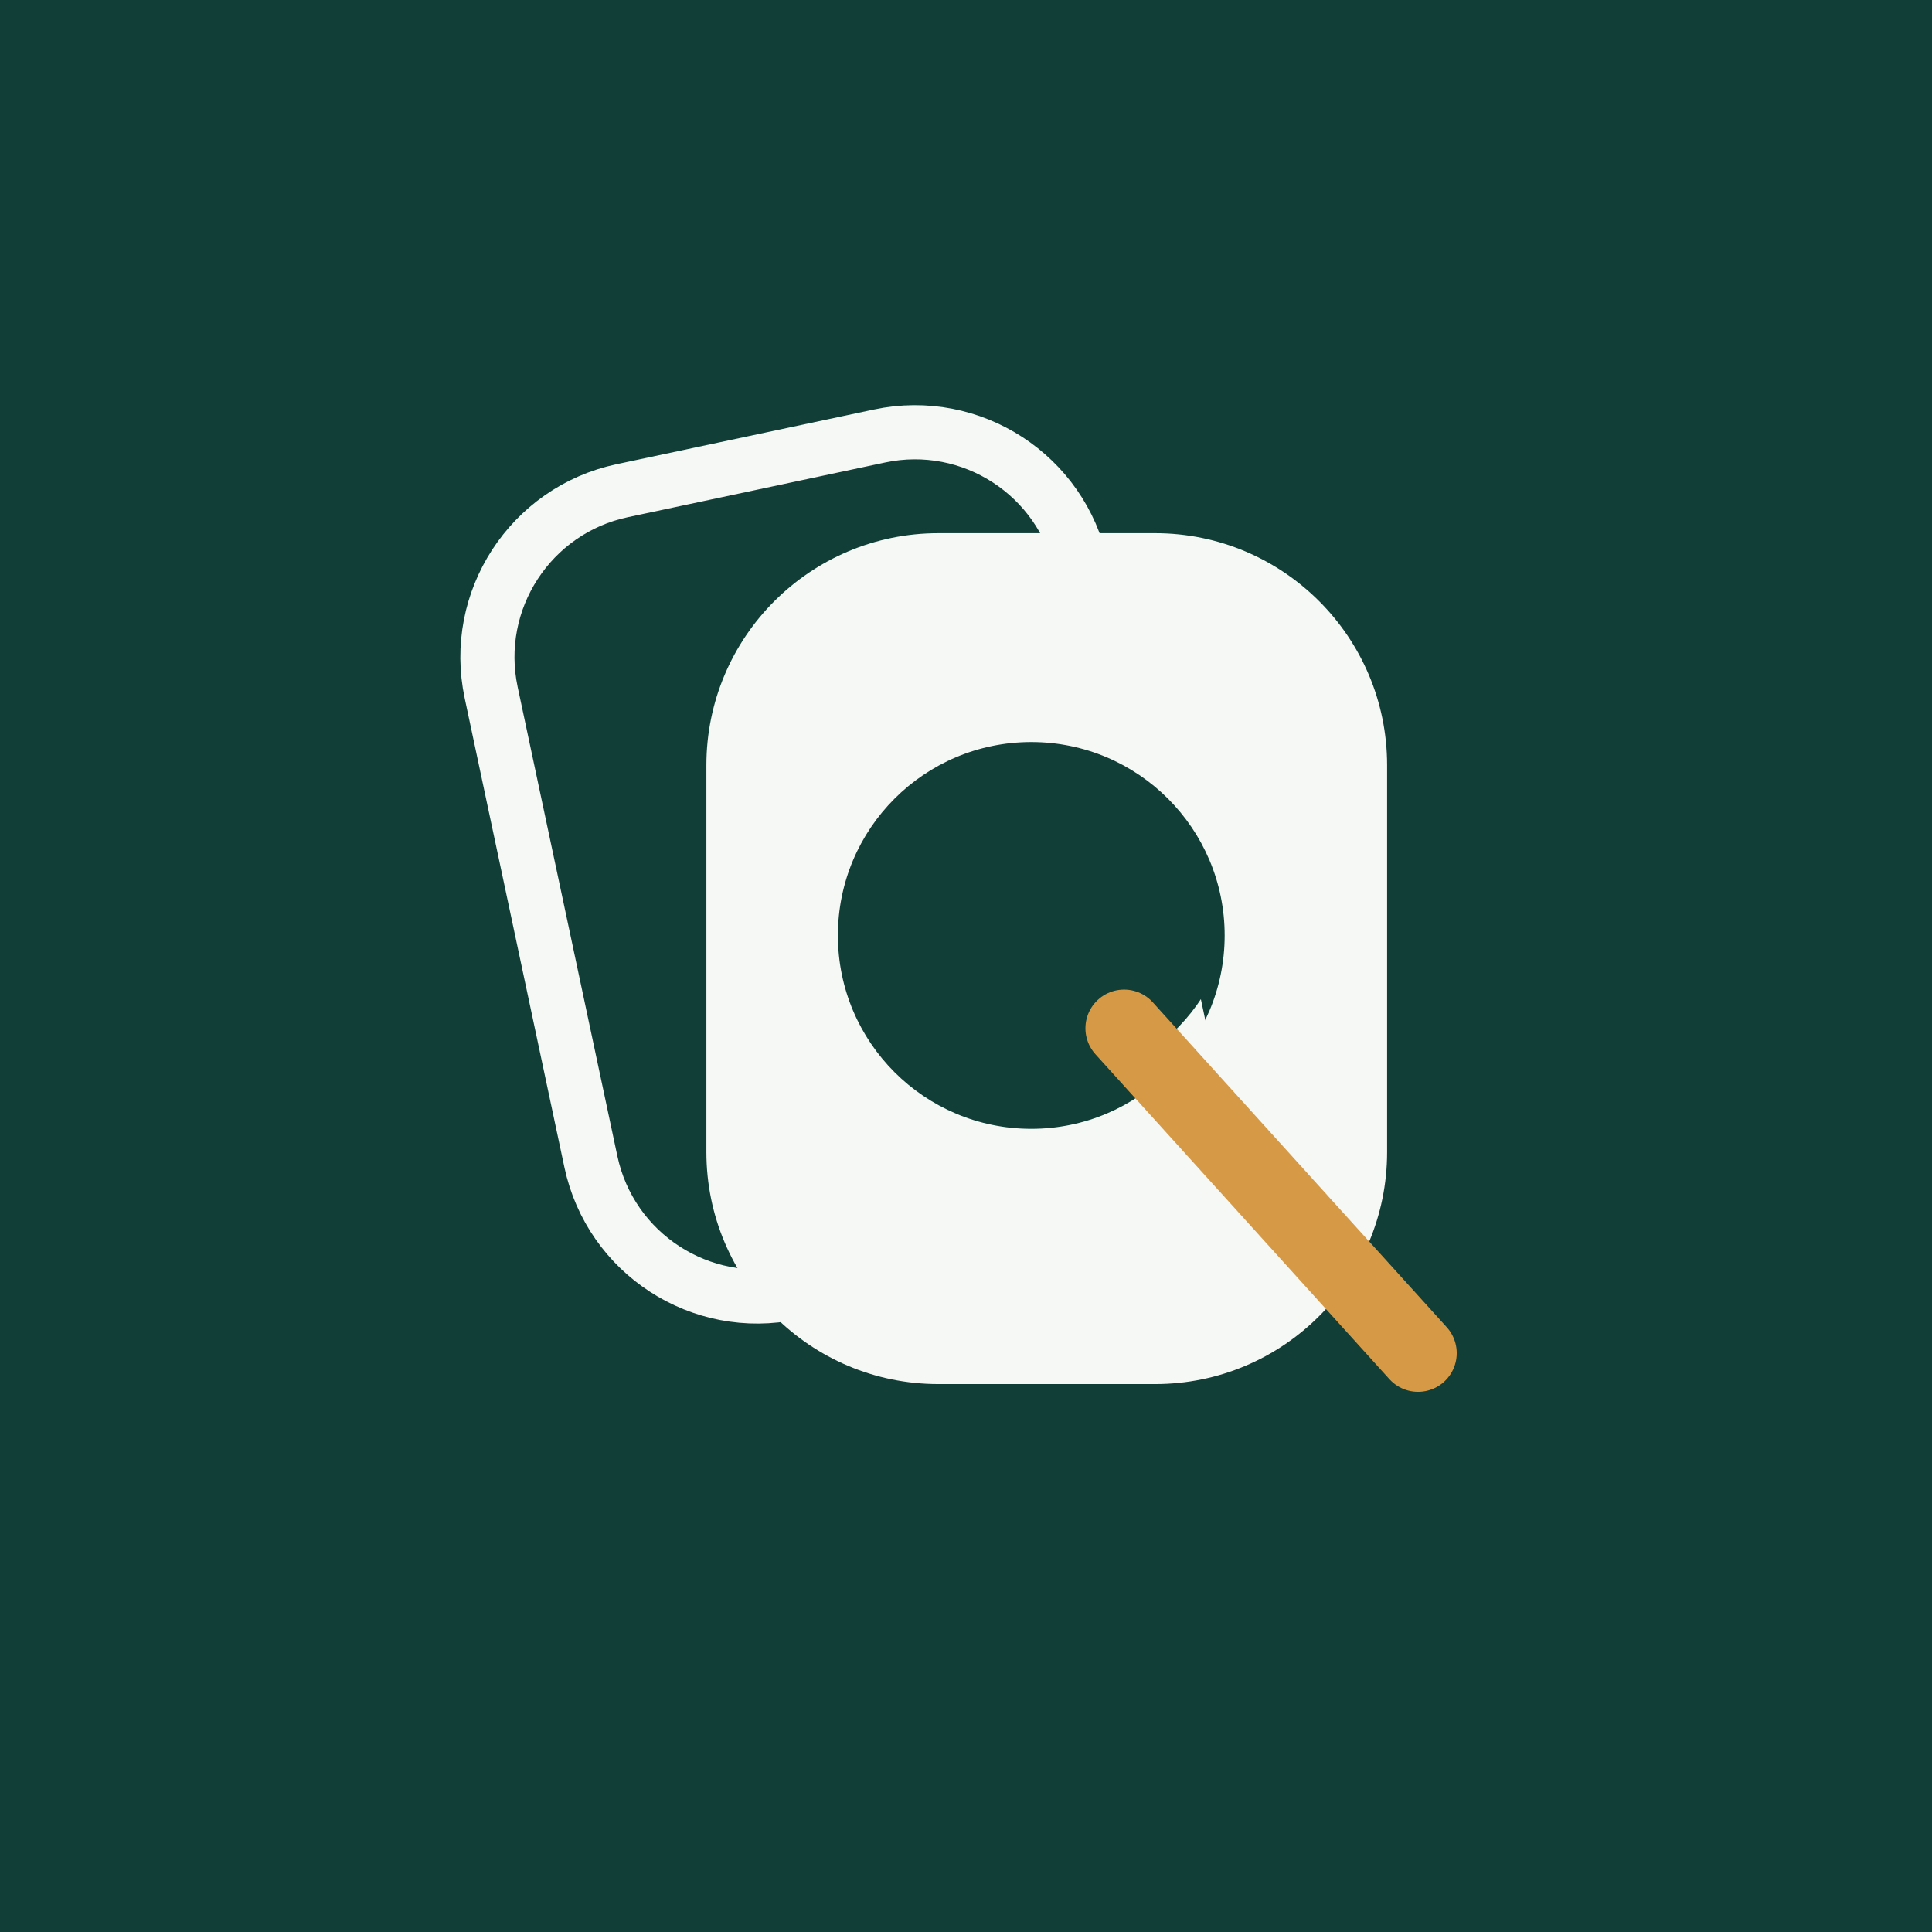
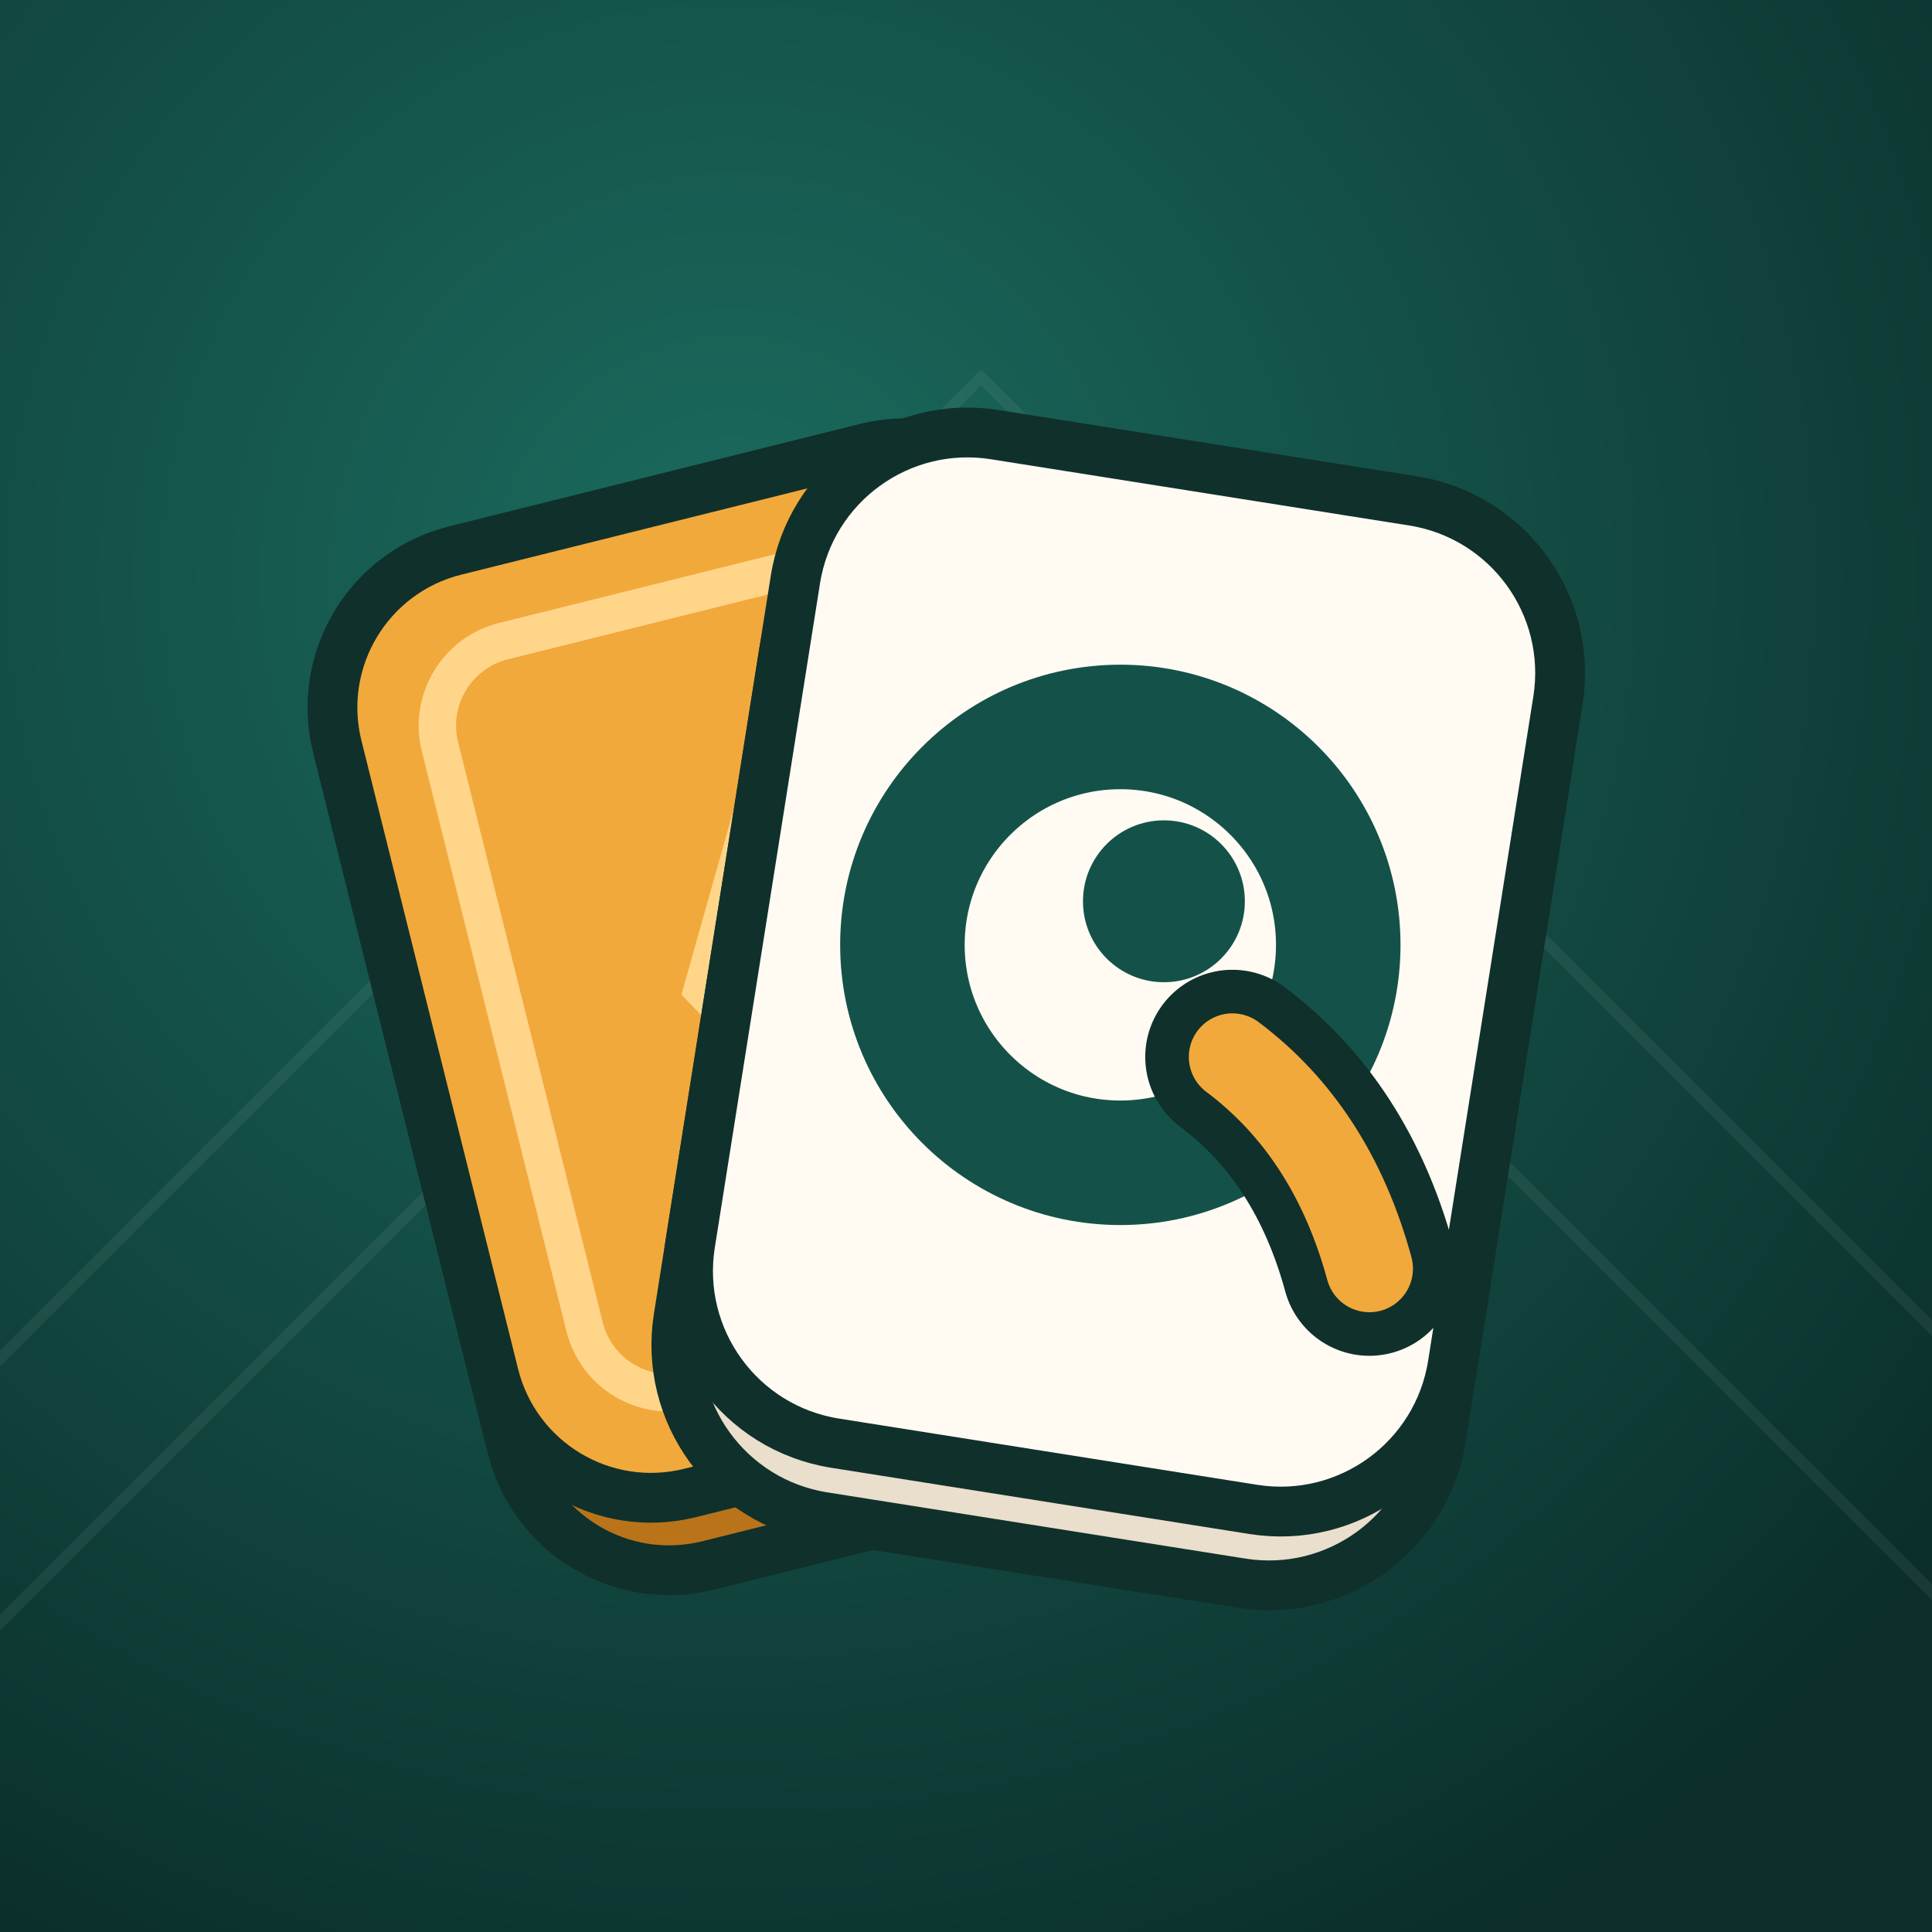
- <svg xmlns="http://www.w3.org/2000/svg" viewBox="0 0 1024 1024" role="img" aria-label="IQUM uygulama simgesi">
-   <rect width="1024" height="1024" fill="#123E38" />
-   <g transform="translate(153 135) scale(8.2)">
-     <rect x="16" y="13" width="39" height="53" rx="11" transform="rotate(-12 35 40)" fill="none" mask="url(#counter)" stroke="#F5F8F5" stroke-width="3.5" />
-     <defs>
-       <mask id="counter">
-         <rect width="88" height="88" fill="white" />
-         <circle cx="48" cy="44" r="12.5" fill="black" />
-       </mask>
-     </defs>
-     <rect x="27" y="18" width="44" height="55" rx="15" fill="#F5F8F5" mask="url(#counter)" />
-     <path d="m54 50 19 21" fill="none" stroke="#D69A47" stroke-width="5" stroke-linecap="round" />
+ <svg xmlns="http://www.w3.org/2000/svg" viewBox="0 0 1024 1024" width="1024" height="1024" role="img" aria-label="IQUM uygulama simgesi">
+   <defs>
+     <radialGradient id="bg" cx="38%" cy="30%" r="80%">
+       <stop offset="0" stop-color="#1B6B5E" />
+       <stop offset="1" stop-color="#0B2E2A" />
+     </radialGradient>
+   </defs>
+   <rect width="1024" height="1024" fill="url(#bg)" />
+   <g fill="none" stroke="#FFFFFF" stroke-opacity=".06" stroke-width="6">
+     <path d="M-40 760 L520 200 L1080 760" />
+     <path d="M-40 900 L520 340 L1080 900" />
+   </g>
+   <g transform="translate(112 118) scale(6.6)">
+     <g stroke-linejoin="round">
+       <g transform="rotate(-14 46 62)">
+         <rect x="16" y="27" width="60" height="78" rx="13" fill="#B9741A" stroke="#10302B" stroke-width="4" />
+         <rect x="16" y="21" width="60" height="78" rx="13" fill="#F2A93B" stroke="#10302B" stroke-width="4" />
+         <rect x="24" y="29" width="44" height="62" rx="7" fill="none" stroke="#FFD58A" stroke-width="3" />
+         <path d="M46 46l8 14-8 14-8-14z" fill="#FFD58A" />
+       </g>
+       <g transform="rotate(9 72 62)">
+         <rect x="42" y="25" width="62" height="82" rx="14" fill="#E9DFCC" stroke="#10302B" stroke-width="4" />
+         <rect x="42" y="19" width="62" height="82" rx="14" fill="#FFFBF3" stroke="#10302B" stroke-width="4" />
+       </g>
+       <circle cx="73" cy="58" r="17.5" fill="none" stroke="#145249" stroke-width="10" />
+       <circle cx="76.5" cy="54.5" r="6.5" fill="#145249" />
+       <path d="M82 67q8 6 11 17" fill="none" stroke="#10302B" stroke-width="14" stroke-linecap="round" />
+       <path d="M82 67q8 6 11 17" fill="none" stroke="#F2A93B" stroke-width="7" stroke-linecap="round" />
+     </g>
  </g>
</svg>
